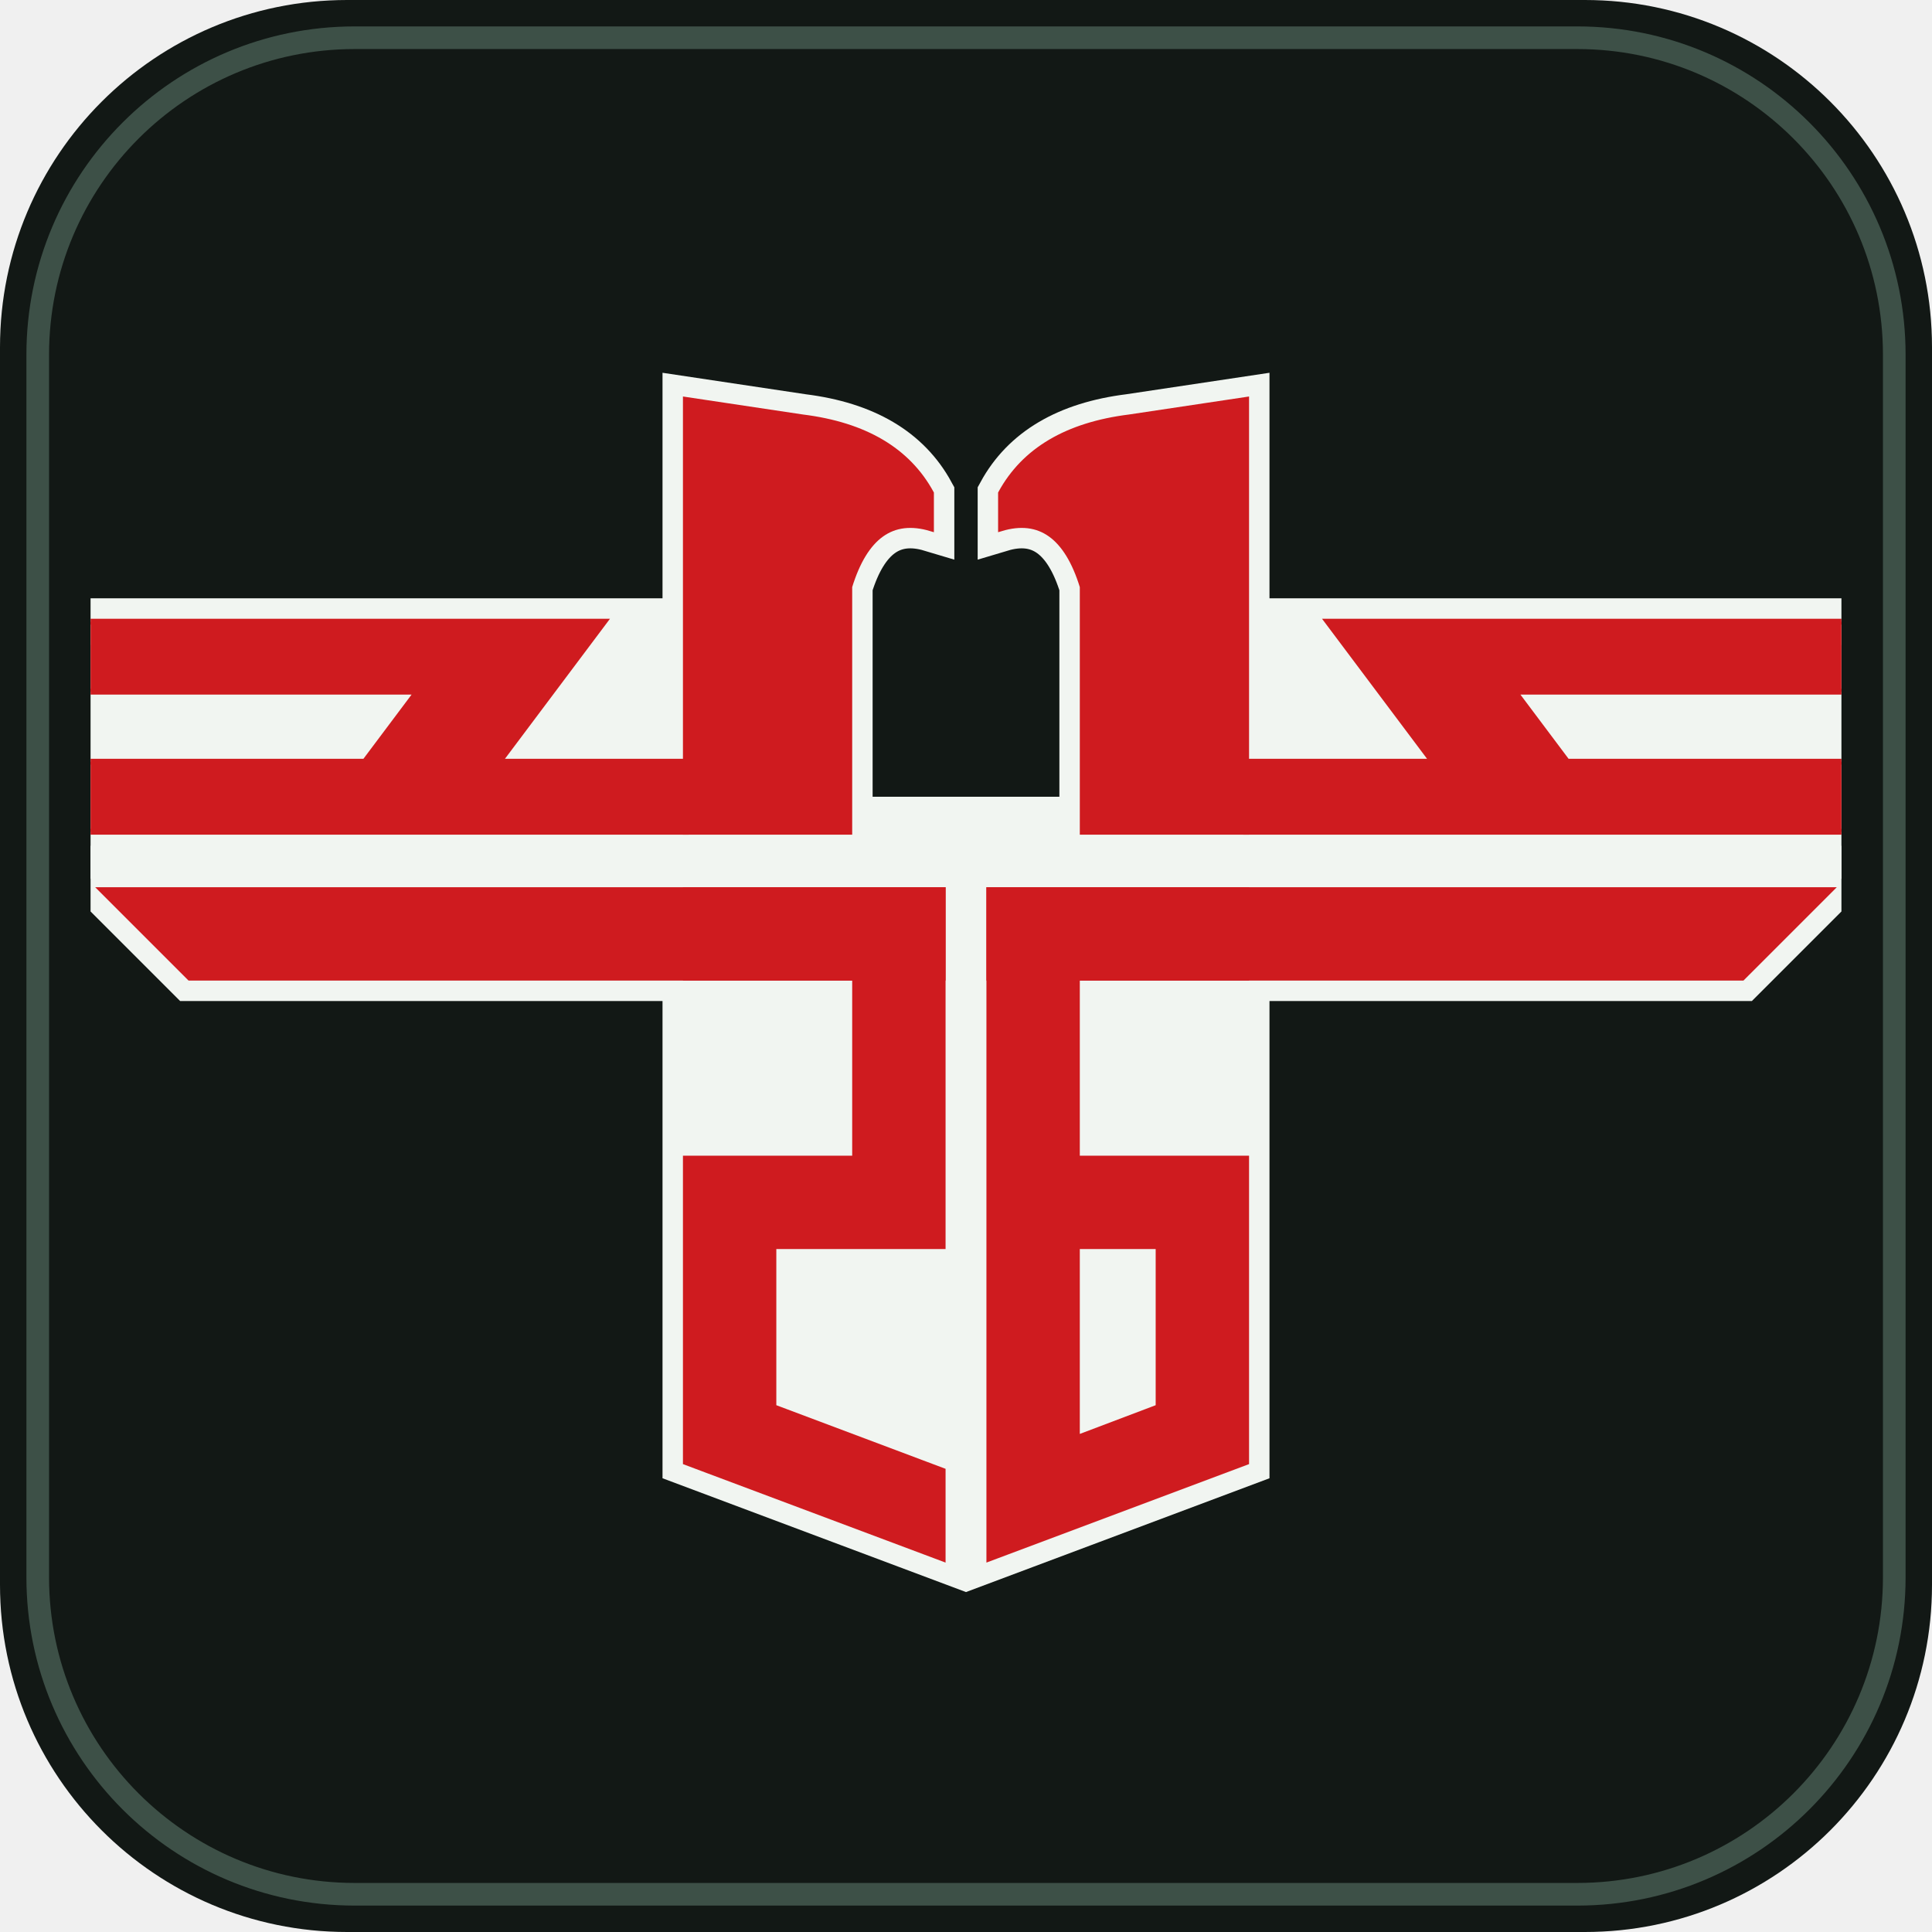
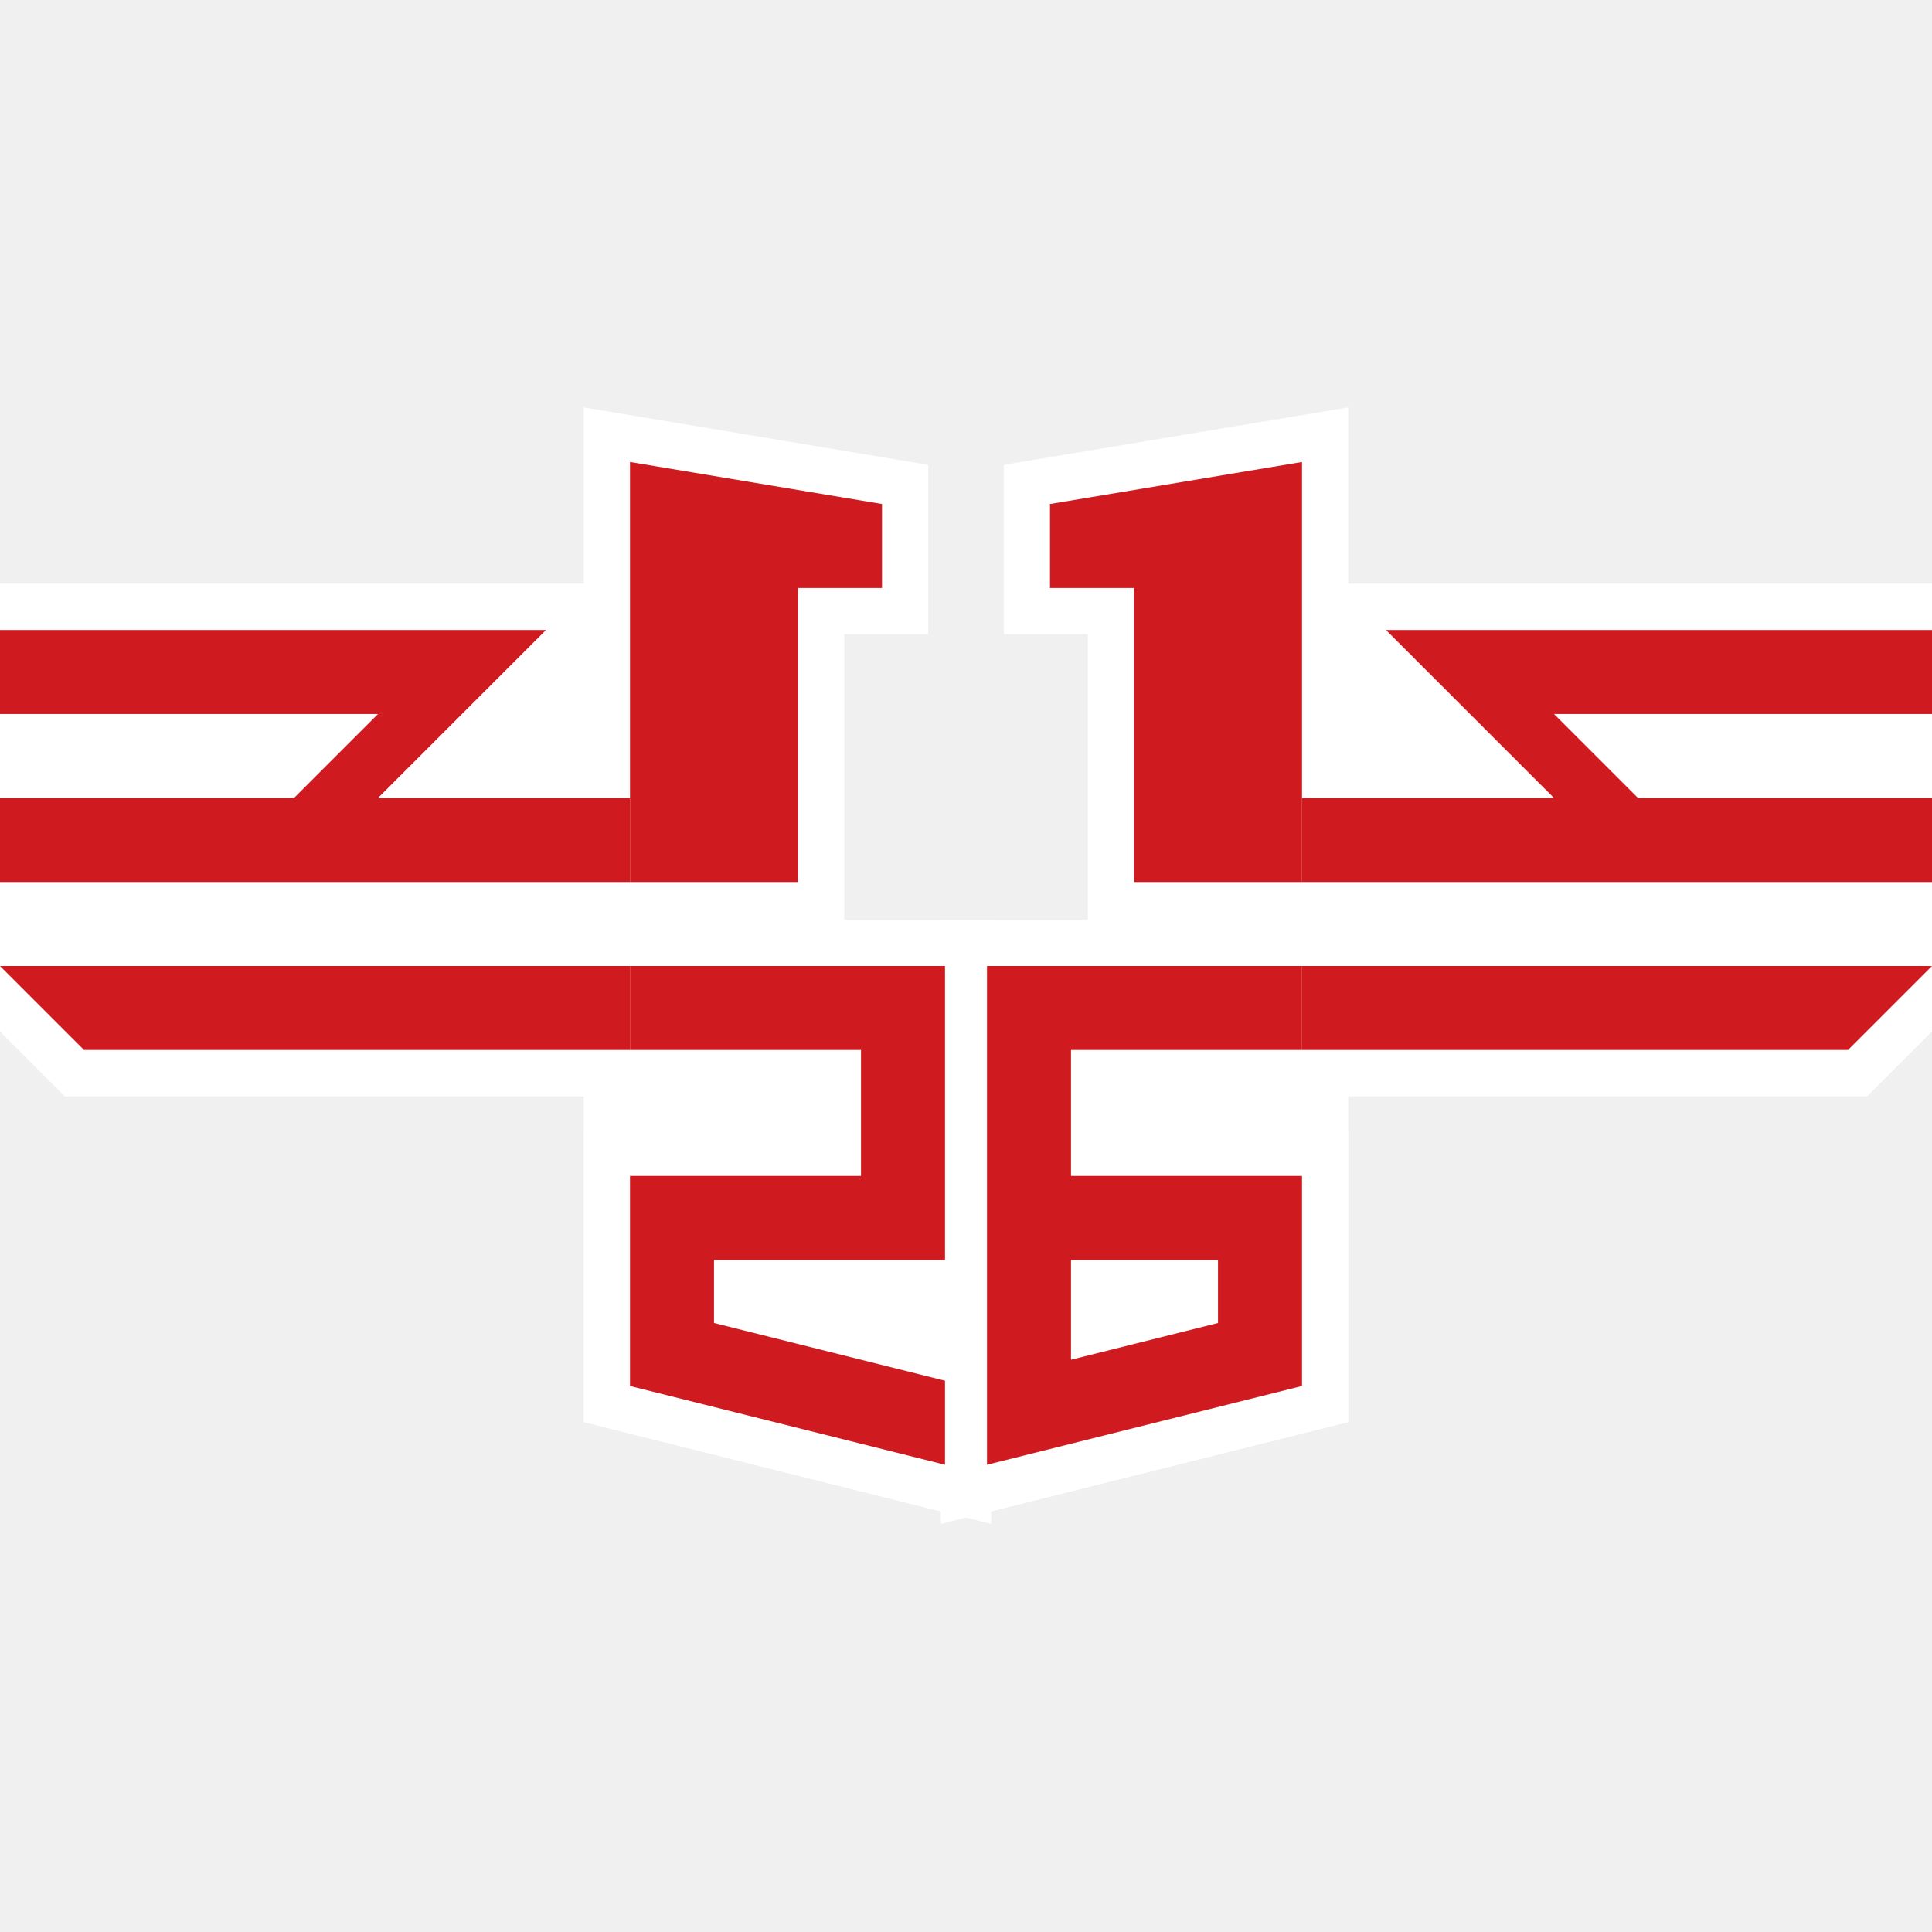
- <svg xmlns="http://www.w3.org/2000/svg" viewBox="0 0 256 256" role="img" aria-label="S4NDMoD26">
-   <rect width="256" height="256" rx="46" fill="#121815" />
-   <rect x="5" y="5" width="246" height="246" rx="42" fill="none" stroke="#3d5047" stroke-width="3" />
-   <svg x="12" y="30" width="232" height="196" viewBox="50 0 300 226" overflow="hidden">
-     <defs>
-       <g id="s4-wing">
-         <path d="M248 16 L228 19 Q212 21 206 32 L206 38 Q216 35 220 48 L220 90 L248 90 Z" />
-         <path d="M262 54 L394 54 L382 66 L294 66 L303 78 L370 78 L358 90 L248 90 L248 78 L280 78 Z" />
-         <path d="M204 100 L348 100 L333 115 L204 115 Z" />
-       </g>
-       <g id="s4-eagle">
-         <use href="#s4-wing" />
-         <use href="#s4-wing" transform="translate(400 0) scale(-1 1)" />
-         <path d="M152 100 L196 100 L196 161 L167 161 L167 188.6 L196 199.5 L196 214.5 L152 198 L152 146 L181 146 L181 115 L152 115 Z" />
-         <path fill-rule="evenodd" d="M204 100 L248 100 L248 115 L219 115 L219 146 L248 146 L248 198 L204 214.5 Z M219 161 L233 161 L233 188.6 L219 193.9 Z" />
-       </g>
-       <g id="s4-back">
-         <path d="M248 54 L394 54 L333 115 L248 115 Z" />
-         <path d="M152 54 L6 54 L67 115 L152 115 Z" />
-         <path d="M152 100 L248 100 L248 198 L200 216 L152 198 Z" />
-         <path d="M152 88 H248 V102 H152 Z" />
-         <path d="M248 16 L228 19 Q212 21 206 32 L206 38 Q216 35 220 48 L220 90 L248 90 Z" />
-         <path d="M152 16 L172 19 Q188 21 194 32 L194 38 Q184 35 180 48 L180 90 L152 90 Z" />
-       </g>
-     </defs>
-     <use href="#s4-back" fill="#f1f5f1" stroke="#f1f5f1" stroke-width="8" stroke-linejoin="miter" stroke-miterlimit="3" />
-     <use href="#s4-eagle" fill="#cf1b1f" stroke="#cf1b1f" stroke-width="1" stroke-linejoin="miter" stroke-miterlimit="3" />
-   </svg>
+ <svg xmlns="http://www.w3.org/2000/svg" viewBox="10 -11 46 46" role="img" aria-label="S4NDMoD26">
+   <g fill="#ffffff" stroke="#ffffff" stroke-width="2.2" stroke-linejoin="miter" stroke-miterlimit="4">
+     <path d="M41 4 L64 4 L54 14 L41 14 Z" />
+     <path d="M25 4 L2 4 L12 14 L25 14 Z" />
+     <path d="M25 12 L41 12 L41 22 L33 24 L25 22 Z" />
+     <path d="M41 0 L35 1 L35 3 L37 3 L37 10 L41 10 Z" />
+     <path d="M41 10 L41 8 L47 8 L43 4 L64 4 L62 6 L47 6 L49 8 L60 8 L58 10 Z" />
+     <path d="M41 12 L56 12 L54 14 L41 14 Z" />
+     <path d="M25 0 L31 1 L31 3 L29 3 L29 10 L25 10 Z" />
+     <path d="M25 10 L25 8 L19 8 L23 4 L2 4 L4 6 L19 6 L17 8 L6 8 L8 10 Z" />
+     <path d="M25 12 L10 12 L12 14 L25 14 Z" />
+     <path d="M25 12 L32.5 12 L32.5 19 L27 19 L27 20.5 L32.5 21.875 L32.5 23.875 L25 22 L25 17 L30.5 17 L30.5 14 L25 14 Z" />
+     <path fill-rule="evenodd" d="M33.5 12 L41 12 L41 14 L35.5 14 L35.5 17 L41 17 L41 22 L33.5 23.875 Z M35.5 19 L39 19 L39 20.5 L35.5 21.375 Z" />
+   </g>
+   <g fill="#cf1b1f">
+     <path d="M41 0 L35 1 L35 3 L37 3 L37 10 L41 10 Z" />
+     <path d="M41 10 L41 8 L47 8 L43 4 L64 4 L62 6 L47 6 L49 8 L60 8 L58 10 Z" />
+     <path d="M41 12 L56 12 L54 14 L41 14 Z" />
+     <path d="M25 0 L31 1 L31 3 L29 3 L29 10 L25 10 Z" />
+     <path d="M25 10 L25 8 L19 8 L23 4 L2 4 L4 6 L19 6 L17 8 L6 8 L8 10 Z" />
+     <path d="M25 12 L10 12 L12 14 L25 14 Z" />
+     <path d="M25 12 L32.5 12 L32.5 19 L27 19 L27 20.5 L32.5 21.875 L32.5 23.875 L25 22 L25 17 L30.5 17 L30.5 14 L25 14 Z" />
+     <path fill-rule="evenodd" d="M33.5 12 L41 12 L41 14 L35.5 14 L35.5 17 L41 17 L41 22 L33.5 23.875 Z M35.5 19 L39 19 L39 20.5 L35.5 21.375 Z" />
+   </g>
</svg>
